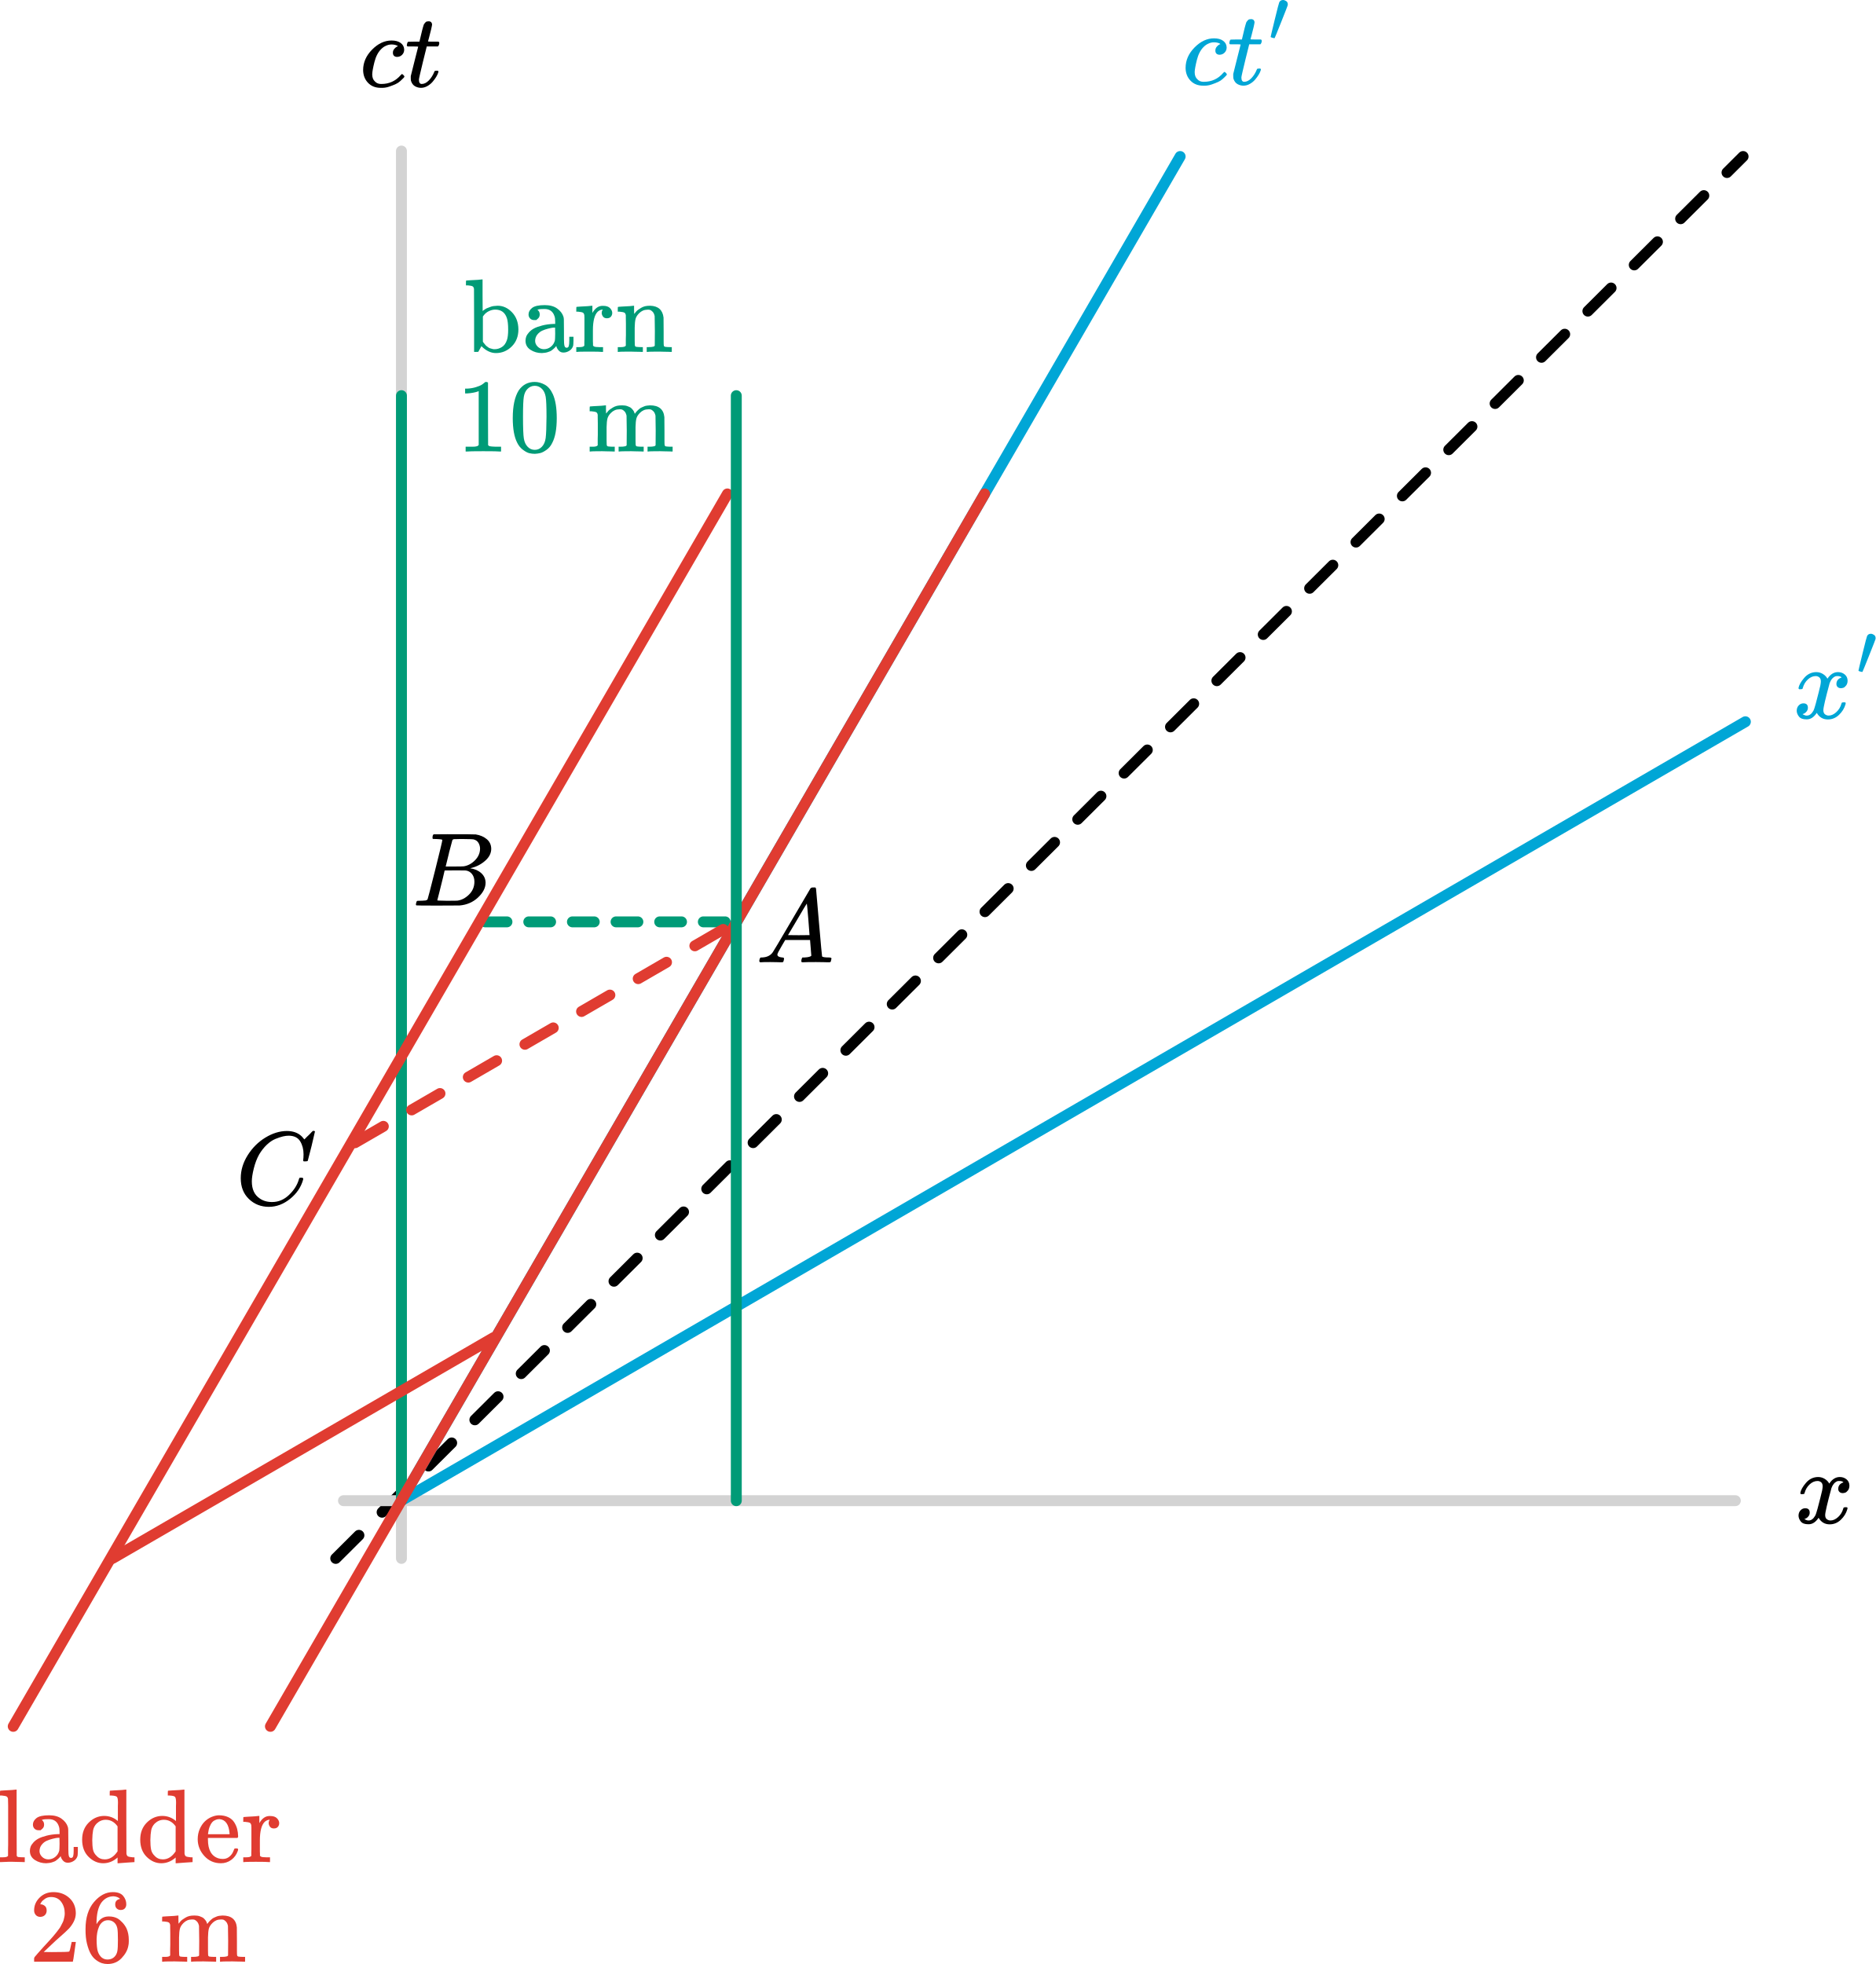
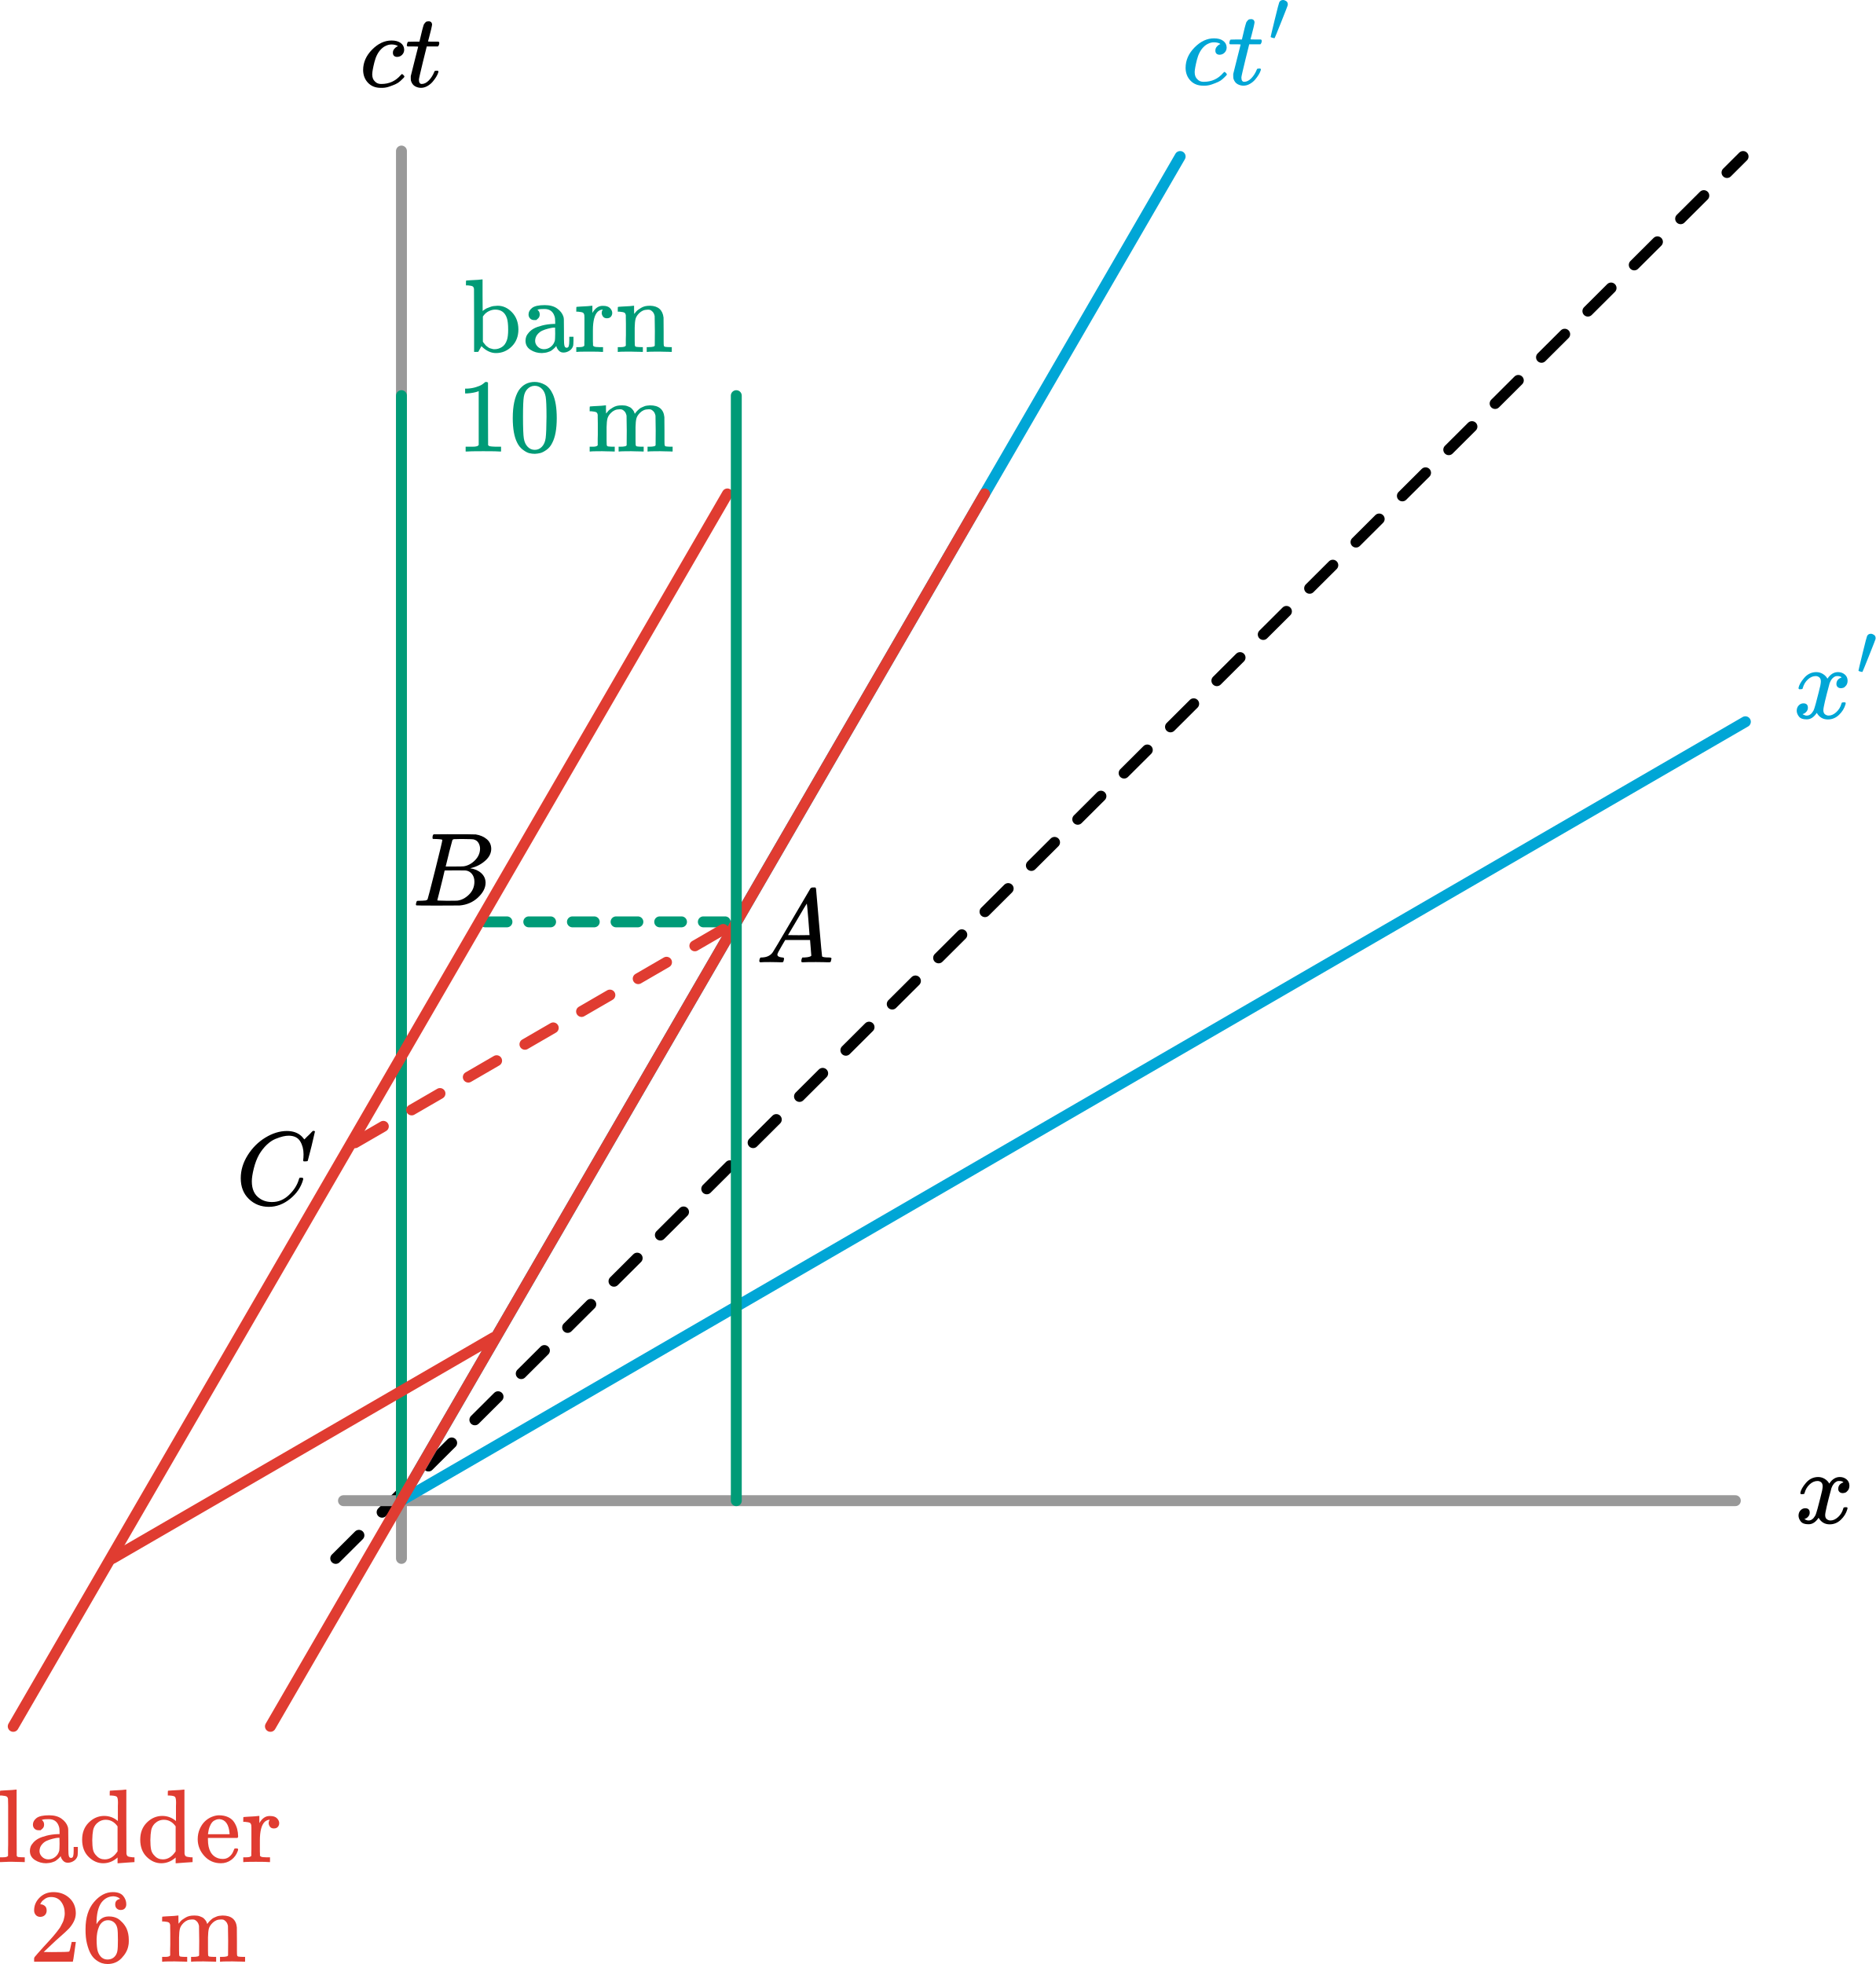
<svg xmlns="http://www.w3.org/2000/svg" xmlns:xlink="http://www.w3.org/1999/xlink" width="171.922mm" height="180.022mm" viewBox="0 0 171.922 180.022" version="1.1" id="svg1" xml:space="preserve">
  <defs id="defs1">
    <path id="MJX-74-TEX-I-1D450" d="m 34,159 q 0,109 86,196 86,87 186,87 56,0 88,-24 32,-24 33,-63 0,-29 -19,-49 -19,-20 -48,-21 -19,0 -30,10 -11,10 -11,30 0,20 11,34 11,14 22,21 11,7 14,6 h 1 q 0,2 -6,6 -6,4 -21,8 -15,4 -34,4 -30,0 -57,-14 -21,-9 -43,-31 -44,-44 -64,-124 -20,-80 -21,-116 0,-46 26,-69 22,-24 58,-24 h 4 q 112,0 185,85 9,10 12,10 4,0 13,-9 9,-9 10,-14 1,-5 -9,-15 Q 410,73 391,55 372,37 346,25 320,13 282,0 244,-13 202,-11 127,-11 81,37 35,85 34,159 Z" />
    <path id="MJX-74-TEX-I-1D461" d="m 26,385 q -7,7 -7,10 0,4 3,16 3,12 5,14 2,5 9,5 7,0 51,1 h 53 l 19,80 q 3,11 7,29 4,18 7,26 3,8 6,20 3,12 8,17 5,5 10,12 5,7 14,9 9,2 18,2 18,-1 25,-11 7,-10 7,-19 0,-7 -9,-47 -9,-40 -20,-79 l -10,-37 q 0,-2 50,-2 h 51 q 7,-7 7,-11 0,-22 -13,-35 H 210 L 174,240 Q 135,80 135,68 q 0,-42 27,-42 35,0 68,34 33,34 53,84 2,6 5,7 3,1 15,2 h 4 q 15,0 15,-8 0,-3 -3,-12 Q 314,117 301,95 288,73 267,48 246,23 216,6 186,-11 155,-11 125,-11 98,4 71,19 59,56 57,64 57,83 v 18 l 35,140 q 35,141 36,142 0,2 -51,2 z" />
    <path id="MJX-74-TEX-I-1D465" d="m 52,289 q 7,42 54,97 47,55 116,56 35,0 64,-18 29,-18 43,-45 42,63 101,63 37,0 64,-22 27,-22 28,-59 0,-29 -14,-47 -14,-18 -27,-22 -13,-4 -23,-4 -19,0 -31,11 -12,11 -12,29 0,46 50,63 -11,13 -40,13 -13,0 -19,-2 -38,-16 -56,-66 -60,-221 -60,-258 0,-28 16,-40 16,-12 35,-12 37,0 73,33 36,33 49,81 3,10 6,11 3,1 16,2 h 4 q 15,0 15,-8 0,-1 -2,-11 Q 486,77 440,33 394,-11 333,-11 263,-11 227,52 186,-10 133,-10 h -6 q -49,0 -70,26 -21,26 -22,55 0,32 19,52 19,20 45,20 43,0 43,-42 Q 142,81 130,66 118,51 107,46 96,41 94,41 l -3,-1 q 0,-1 6,-4 6,-3 16,-7 10,-4 19,-3 36,0 62,45 9,16 23,68 14,52 28,108 14,56 16,66 5,27 5,39 0,28 -15,40 -15,12 -34,12 -40,0 -75,-32 -35,-32 -49,-82 -2,-9 -5,-10 -3,-1 -16,-2 H 58 q -6,6 -6,11 z" />
    <path id="MJX-26-TEX-I-1D450" d="m 34,159 q 0,109 86,196 86,87 186,87 56,0 88,-24 32,-24 33,-63 0,-29 -19,-49 -19,-20 -48,-21 -19,0 -30,10 -11,10 -11,30 0,20 11,34 11,14 22,21 11,7 14,6 h 1 q 0,2 -6,6 -6,4 -21,8 -15,4 -34,4 -30,0 -57,-14 -21,-9 -43,-31 -44,-44 -64,-124 -20,-80 -21,-116 0,-46 26,-69 22,-24 58,-24 h 4 q 112,0 185,85 9,10 12,10 4,0 13,-9 9,-9 10,-14 1,-5 -9,-15 Q 410,73 391,55 372,37 346,25 320,13 282,0 244,-13 202,-11 127,-11 81,37 35,85 34,159 Z" />
    <path id="MJX-26-TEX-I-1D461" d="m 26,385 q -7,7 -7,10 0,4 3,16 3,12 5,14 2,5 9,5 7,0 51,1 h 53 l 19,80 q 3,11 7,29 4,18 7,26 3,8 6,20 3,12 8,17 5,5 10,12 5,7 14,9 9,2 18,2 18,-1 25,-11 7,-10 7,-19 0,-7 -9,-47 -9,-40 -20,-79 l -10,-37 q 0,-2 50,-2 h 51 q 7,-7 7,-11 0,-22 -13,-35 H 210 L 174,240 Q 135,80 135,68 q 0,-42 27,-42 35,0 68,34 33,34 53,84 2,6 5,7 3,1 15,2 h 4 q 15,0 15,-8 0,-3 -3,-12 Q 314,117 301,95 288,73 267,48 246,23 216,6 186,-11 155,-11 125,-11 98,4 71,19 59,56 57,64 57,83 v 18 l 35,140 q 35,141 36,142 0,2 -51,2 z" />
    <path id="MJX-26-TEX-V-2032" d="m 79,43 q -6,0 -27,6 -21,6 -22,12 0,7 55,232 55,225 61,235 15,32 52,32 20,0 42,-15 22,-15 22,-44 0,-5 -2,-15 -1,-7 -87,-223 Q 87,47 84,45 81,43 79,43 Z" />
    <path id="MJX-26-TEX-I-1D465" d="m 52,289 q 7,42 54,97 47,55 116,56 35,0 64,-18 29,-18 43,-45 42,63 101,63 37,0 64,-22 27,-22 28,-59 0,-29 -14,-47 -14,-18 -27,-22 -13,-4 -23,-4 -19,0 -31,11 -12,11 -12,29 0,46 50,63 -11,13 -40,13 -13,0 -19,-2 -38,-16 -56,-66 -60,-221 -60,-258 0,-28 16,-40 16,-12 35,-12 37,0 73,33 36,33 49,81 3,10 6,11 3,1 16,2 h 4 q 15,0 15,-8 0,-1 -2,-11 Q 486,77 440,33 394,-11 333,-11 263,-11 227,52 186,-10 133,-10 h -6 q -49,0 -70,26 -21,26 -22,55 0,32 19,52 19,20 45,20 43,0 43,-42 Q 142,81 130,66 118,51 107,46 96,41 94,41 l -3,-1 q 0,-1 6,-4 6,-3 16,-7 10,-4 19,-3 36,0 62,45 9,16 23,68 14,52 28,108 14,56 16,66 5,27 5,39 0,28 -15,40 -15,12 -34,12 -40,0 -75,-32 -35,-32 -49,-82 -2,-9 -5,-10 -3,-1 -16,-2 H 58 q -6,6 -6,11 z" />
    <path id="MJX-33-TEX-N-62" d="m 307,-11 q -73,0 -139,66 L 158,37 q -2,-3 -5,-9 -3,-6 -6,-11 -3,-5 -4,-7 L 138,1 118,0 H 98 v 298 q 0,301 -1,305 -3,19 -14,25 -11,6 -45,9 H 20 v 23 q 0,23 2,23 l 10,1 q 10,1 29,2 19,1 37,2 17,1 37,2 20,1 30,3 10,2 11,1 h 3 V 543 q 0,-152 1,-152 l 3,3 q 3,3 9,7 6,4 15,10 9,6 21,10 12,4 26,10 14,6 32,8 18,2 37,3 78,0 138,-63 60,-63 61,-163 Q 522,115 458,52 394,-11 307,-11 Z M 182,98 q 0,-1 5,-8 5,-7 9,-11 4,-4 10,-12 6,-8 12,-12 6,-4 15,-11 9,-7 17,-9 8,-2 21,-6 13,-4 24,-3 35,0 68,20 33,20 49,67 12,35 12,99 0,75 -12,111 -27,82 -112,82 -30,0 -61,-15 -31,-15 -51,-43 l -6,-8 z" />
    <path id="MJX-33-TEX-N-61" d="m 137,305 q 0,0 -22,0 -22,0 -37,15 -15,15 -15,39 0,35 34,62 34,27 121,27 73,0 118,-32 45,-32 60,-76 5,-14 5,-31 0,-17 1,-115 v -70 q 0,-48 5,-66 5,-18 21,-18 15,0 20,16 5,16 5,53 v 36 h 40 V 106 Q 492,66 490,59 481,29 455,12 429,-5 400,-6 371,-7 353,12 335,31 329,54 v 4 l -2,-3 q -2,-3 -5,-6 -3,-3 -8,-9 -5,-6 -12,-11 -7,-5 -15,-12 -8,-7 -18,-11 -10,-4 -22,-8 -12,-4 -26,-6 -14,-2 -31,-3 -60,0 -108,31 -48,31 -48,87 0,21 7,40 7,19 27,41 20,22 48,37 28,15 78,28 50,13 110,15 h 14 v 22 q 0,34 -6,50 -22,71 -97,71 -18,0 -34,-1 -16,-1 -25,-4 -9,-3 -8,-3 22,-15 22,-44 0,-25 -16,-39 z M 126,106 q 0,-31 24,-55 24,-24 59,-25 38,0 67,23 29,23 39,60 2,7 3,66 0,58 -1,58 -8,0 -21,-1 -13,-1 -45,-9 -32,-8 -58,-20 -26,-12 -46,-37 -20,-25 -21,-60 z" />
    <path id="MJX-33-TEX-N-72" d="m 36,46 h 14 q 39,0 47,14 v 8 q 0,9 0,23 0,14 1,31 1,17 0,39 -1,22 0,42 0,31 0,66 0,35 0,59 l -1,23 q -3,19 -14,25 -11,6 -45,9 H 20 v 23 q 0,23 2,23 l 10,1 q 10,1 28,2 18,1 36,2 16,1 35,2 19,1 29,3 10,2 11,1 h 3 v -69 q 39,68 97,68 h 6 q 45,0 66,-22 21,-22 21,-46 0,-21 -13,-36 -13,-15 -38,-15 -25,0 -37,16 -12,16 -13,34 0,9 2,16 2,7 5,12 3,5 3,5 -2,2 -23,-4 -16,-8 -24,-15 -47,-45 -47,-179 v -53 q 0,-13 0,-27 0,-14 0,-26 0,-12 1,-20 1,-8 0,-15 v -5 q 1,-2 3,-4 2,-2 5,-3 3,-1 5,-3 2,-2 7,-2 5,0 7,-1 2,-1 9,-1 7,0 9,0 2,0 10,-1 8,-1 10,0 h 31 V 0 h -9 Q 249,3 140,3 37,3 28,0 h -8 v 46 z" />
    <path id="MJX-33-TEX-N-6E" d="m 41,46 h 14 q 39,0 47,14 v 8 q 0,9 0,23 0,14 0,31 0,17 1,39 1,22 0,42 0,31 0,66 0,35 -1,59 v 23 q -3,19 -14,25 -11,6 -45,9 H 25 v 23 q 0,23 2,23 l 10,1 q 10,1 28,2 18,1 37,2 17,1 36,2 19,1 29,3 10,2 11,1 h 3 v -40 q 0,-38 1,-38 1,0 5,5 4,5 12,15 8,10 19,18 11,8 29,19 18,11 38,16 20,5 51,5 114,-4 127,-113 1,-7 1,-139 v -86 q 0,-38 2,-45 2,-7 11,-10 21,-3 49,-3 h 16 V 0 h -8 L 510,1 Q 487,2 460,2 433,2 422,3 319,3 310,0 h -8 v 46 h 16 q 61,0 61,16 1,2 1,138 -1,135 -2,143 -6,28 -20,42 -14,14 -24,17 -10,3 -26,2 -45,0 -79,-34 -27,-27 -34,-55 -7,-28 -8,-83 v -64 -60 q 0,-30 1,-40 1,-10 3,-13 2,-3 9,-6 21,-3 49,-3 h 16 V 0 h -8 L 234,1 Q 210,2 183,2 156,2 145,3 42,3 33,0 h -8 v 46 z" />
    <path id="MJX-33-TEX-N-31" d="m 213,578 -13,-5 q -14,-5 -40,-10 -26,-5 -58,-7 H 83 v 46 h 19 q 47,2 87,15 40,13 56,24 16,11 28,22 2,3 12,3 9,0 17,-6 V 361 l 1,-300 q 7,-7 12,-9 5,-2 24,-4 19,-2 62,-2 h 26 V 0 H 416 Q 395,3 257,3 121,3 100,0 H 88 v 46 h 26 q 22,0 38,0 16,0 25,1 9,1 16,3 7,2 8,2 1,0 6,5 5,5 6,4 z" />
    <path id="MJX-33-TEX-N-30" d="m 96,585 q 56,81 153,81 48,0 96,-26 48,-26 78,-92 37,-83 37,-228 0,-155 -43,-237 -20,-42 -55,-67 -35,-25 -61,-31 -26,-6 -51,-7 -26,0 -52,6 -26,6 -61,32 -35,26 -55,67 -43,82 -43,237 0,174 57,265 z m 225,12 q -30,32 -71,32 -42,0 -72,-32 -25,-26 -33,-72 -8,-46 -8,-192 0,-158 8,-208 8,-50 36,-79 28,-30 69,-30 40,0 68,30 29,30 36,84 7,54 8,203 0,145 -8,191 -8,46 -33,73 z" />
    <path id="MJX-33-TEX-N-6D" d="m 41,46 h 14 q 39,0 47,14 v 8 q 0,9 0,23 0,14 0,31 0,17 1,39 1,22 0,42 0,31 0,66 0,35 -1,59 v 23 q -3,19 -14,25 -11,6 -45,9 H 25 v 23 q 0,23 2,23 l 10,1 q 10,1 28,2 18,1 37,2 17,1 36,2 19,1 29,3 10,2 11,1 h 3 v -40 q 0,-38 1,-38 1,0 5,5 4,5 12,15 8,10 19,18 11,8 29,19 18,11 38,16 20,5 51,5 15,0 28,-2 13,-2 23,-6 10,-4 19,-8 9,-4 15,-9 6,-5 11,-11 5,-6 9,-11 4,-5 7,-11 3,-6 4,-10 1,-4 3,-8 l 2,-5 3,4 q 3,4 6,8 3,4 9,11 6,7 13,13 7,6 15,13 8,7 20,12 12,5 23,10 11,5 26,7 15,2 31,3 126,0 137,-113 1,-7 1,-139 v -86 q 0,-38 2,-45 2,-7 11,-10 21,-3 49,-3 h 16 V 0 h -8 L 788,1 Q 764,2 737,2 710,2 699,3 596,3 587,0 h -8 v 46 h 16 q 61,0 61,16 1,2 1,138 -1,135 -2,143 -6,28 -20,42 -14,14 -24,17 -10,3 -26,2 -45,0 -79,-34 -27,-27 -34,-55 -7,-28 -8,-83 v -64 -60 q 0,-30 1,-40 1,-10 3,-13 2,-3 9,-6 21,-3 49,-3 h 16 V 0 h -8 L 510,1 Q 487,2 460,2 433,2 422,3 319,3 310,0 h -8 v 46 h 16 q 61,0 61,16 1,2 1,138 -1,135 -2,143 -6,28 -20,42 -14,14 -24,17 -10,3 -26,2 -45,0 -79,-34 -27,-27 -34,-55 -7,-28 -8,-83 v -64 -60 q 0,-30 1,-40 1,-10 3,-13 2,-3 9,-6 21,-3 49,-3 h 16 V 0 h -8 L 234,1 Q 210,2 183,2 156,2 145,3 42,3 33,0 h -8 v 46 z" />
    <path id="MJX-35-TEX-N-6C" d="m 42,46 h 14 q 39,0 47,14 v 8 q 0,9 0,23 0,14 0,33 0,19 1,43 1,24 0,50 -1,26 0,55 1,29 0,57 0,37 0,78 0,41 0,75 0,34 0,60 0,26 -1,44 -1,18 0,17 -3,19 -14,25 -11,6 -45,9 H 26 v 23 q 0,23 2,23 l 10,1 q 10,1 29,2 19,1 37,2 17,1 37,2 20,1 30,3 10,2 11,1 h 3 V 379 q 0,-317 1,-319 4,-8 12,-11 21,-3 49,-3 h 16 V 0 h -8 L 232,1 Q 209,2 183,2 157,2 145,3 133,4 107,3 81,2 57,1 L 34,0 h -8 v 46 z" />
    <path id="MJX-35-TEX-N-61" d="m 137,305 q 0,0 -22,0 -22,0 -37,15 -15,15 -15,39 0,35 34,62 34,27 121,27 73,0 118,-32 45,-32 60,-76 5,-14 5,-31 0,-17 1,-115 v -70 q 0,-48 5,-66 5,-18 21,-18 15,0 20,16 5,16 5,53 v 36 h 40 V 106 Q 492,66 490,59 481,29 455,12 429,-5 400,-6 371,-7 353,12 335,31 329,54 v 4 l -2,-3 q -2,-3 -5,-6 -3,-3 -8,-9 -5,-6 -12,-11 -7,-5 -15,-12 -8,-7 -18,-11 -10,-4 -22,-8 -12,-4 -26,-6 -14,-2 -31,-3 -60,0 -108,31 -48,31 -48,87 0,21 7,40 7,19 27,41 20,22 48,37 28,15 78,28 50,13 110,15 h 14 v 22 q 0,34 -6,50 -22,71 -97,71 -18,0 -34,-1 -16,-1 -25,-4 -9,-3 -8,-3 22,-15 22,-44 0,-25 -16,-39 z M 126,106 q 0,-31 24,-55 24,-24 59,-25 38,0 67,23 29,23 39,60 2,7 3,66 0,58 -1,58 -8,0 -21,-1 -13,-1 -45,-9 -32,-8 -58,-20 -26,-12 -46,-37 -20,-25 -21,-60 z" />
    <path id="MJX-35-TEX-N-64" d="m 376,495 q 0,16 0,40 0,24 1,33 0,45 -10,56 -10,11 -51,13 h -18 v 23 q 0,23 2,23 l 10,1 q 10,1 29,2 19,1 37,2 17,1 37,2 20,1 30,3 10,2 11,1 h 3 V 390 q 0,-306 1,-309 3,-20 14,-26 11,-6 45,-9 h 18 V 0 q -2,0 -76,-5 -74,-5 -79,-6 h -7 v 55 l -8,-7 q -58,-48 -130,-48 -77,0 -139,61 -62,61 -62,165 0,100 63,163 63,63 147,64 75,0 132,-49 z m -3,-153 q -45,63 -113,63 -49,0 -87,-36 -27,-28 -34,-64 -7,-36 -8,-94 0,-56 7,-91 7,-35 35,-61 30,-33 78,-33 71,0 122,77 z" />
    <path id="MJX-35-TEX-N-65" d="m 28,218 q 0,55 20,100 20,45 50,73 30,28 65,42 35,14 66,15 53,0 91,-18 38,-18 58,-50 20,-32 28,-64 8,-32 9,-71 0,-7 -7,-14 H 126 v -15 q 0,-148 100,-180 20,-6 44,-6 42,0 72,32 17,17 27,42 l 10,24 q 3,3 16,3 h 3 q 17,0 17,-10 0,-4 -3,-13 Q 393,53 349,21 305,-11 250,-11 155,-11 92,58 29,127 28,218 Z m 305,57 q -11,128 -95,136 h -2 q -8,0 -16,-1 -8,-1 -25,-8 -17,-7 -29,-21 -12,-14 -23,-41 -11,-27 -16,-66 v -7 h 206 z" />
    <path id="MJX-35-TEX-N-72" d="m 36,46 h 14 q 39,0 47,14 v 8 q 0,9 0,23 0,14 1,31 1,17 0,39 -1,22 0,42 0,31 0,66 0,35 0,59 l -1,23 q -3,19 -14,25 -11,6 -45,9 H 20 v 23 q 0,23 2,23 l 10,1 q 10,1 28,2 18,1 36,2 16,1 35,2 19,1 29,3 10,2 11,1 h 3 v -69 q 39,68 97,68 h 6 q 45,0 66,-22 21,-22 21,-46 0,-21 -13,-36 -13,-15 -38,-15 -25,0 -37,16 -12,16 -13,34 0,9 2,16 2,7 5,12 3,5 3,5 -2,2 -23,-4 -16,-8 -24,-15 -47,-45 -47,-179 v -53 q 0,-13 0,-27 0,-14 0,-26 0,-12 1,-20 1,-8 0,-15 v -5 q 1,-2 3,-4 2,-2 5,-3 3,-1 5,-3 2,-2 7,-2 5,0 7,-1 2,-1 9,-1 7,0 9,0 2,0 10,-1 8,-1 10,0 h 31 V 0 h -9 Q 249,3 140,3 37,3 28,0 h -8 v 46 z" />
    <path id="MJX-35-TEX-N-32" d="m 109,429 q -27,0 -43,18 -16,18 -16,44 0,71 53,123 53,52 132,52 91,0 152,-56 61,-56 62,-145 0,-43 -20,-82 -20,-39 -48,-68 -28,-29 -80,-74 -36,-31 -100,-92 l -59,-56 76,-1 q 157,0 167,5 7,2 24,89 v 3 h 40 v -3 Q 448,183 436,95 424,7 421,3 V 0 H 50 v 19 12 q 0,7 6,15 6,8 30,35 29,32 50,56 9,10 34,37 25,27 34,37 9,10 29,33 20,23 28,34 8,11 23,30 15,19 21,32 6,13 15,29 9,16 13,32 4,16 7,30 3,14 3,33 0,63 -34,109 -34,46 -97,46 -33,0 -58,-17 -25,-17 -35,-33 -10,-16 -10,-19 0,-1 5,-1 18,0 37,-14 19,-14 19,-46 0,-25 -16,-42 -16,-17 -45,-18 z" />
    <path id="MJX-35-TEX-N-36" d="m 42,313 q 0,163 81,258 81,95 180,95 69,0 99,-36 30,-36 30,-80 0,-25 -14,-40 -14,-15 -39,-15 -23,0 -38,14 -15,14 -15,39 0,44 47,53 -22,22 -62,25 -71,0 -117,-60 -47,-66 -47,-202 l 1,-4 q 5,6 8,13 41,60 107,60 h 4 q 46,0 81,-19 24,-14 48,-40 24,-26 39,-57 21,-49 21,-107 v -18 q 0,-23 -5,-43 -11,-59 -64,-115 -53,-56 -134,-56 -28,0 -54,8 -26,8 -56,30 -30,22 -51,59 -21,37 -36,97 -15,60 -14,141 z m 215,84 q -30,0 -52,-17 -22,-17 -34,-45 -12,-28 -17,-57 -5,-29 -6,-62 0,-83 12,-119 12,-36 38,-58 24,-18 53,-18 51,0 78,38 13,18 18,45 5,27 5,105 0,80 -5,107 -5,27 -18,45 -27,36 -72,36 z" />
    <path id="MJX-35-TEX-N-6D" d="m 41,46 h 14 q 39,0 47,14 v 8 q 0,9 0,23 0,14 0,31 0,17 1,39 1,22 0,42 0,31 0,66 0,35 -1,59 v 23 q -3,19 -14,25 -11,6 -45,9 H 25 v 23 q 0,23 2,23 l 10,1 q 10,1 28,2 18,1 37,2 17,1 36,2 19,1 29,3 10,2 11,1 h 3 v -40 q 0,-38 1,-38 1,0 5,5 4,5 12,15 8,10 19,18 11,8 29,19 18,11 38,16 20,5 51,5 15,0 28,-2 13,-2 23,-6 10,-4 19,-8 9,-4 15,-9 6,-5 11,-11 5,-6 9,-11 4,-5 7,-11 3,-6 4,-10 1,-4 3,-8 l 2,-5 3,4 q 3,4 6,8 3,4 9,11 6,7 13,13 7,6 15,13 8,7 20,12 12,5 23,10 11,5 26,7 15,2 31,3 126,0 137,-113 1,-7 1,-139 v -86 q 0,-38 2,-45 2,-7 11,-10 21,-3 49,-3 h 16 V 0 h -8 L 788,1 Q 764,2 737,2 710,2 699,3 596,3 587,0 h -8 v 46 h 16 q 61,0 61,16 1,2 1,138 -1,135 -2,143 -6,28 -20,42 -14,14 -24,17 -10,3 -26,2 -45,0 -79,-34 -27,-27 -34,-55 -7,-28 -8,-83 v -64 -60 q 0,-30 1,-40 1,-10 3,-13 2,-3 9,-6 21,-3 49,-3 h 16 V 0 h -8 L 510,1 Q 487,2 460,2 433,2 422,3 319,3 310,0 h -8 v 46 h 16 q 61,0 61,16 1,2 1,138 -1,135 -2,143 -6,28 -20,42 -14,14 -24,17 -10,3 -26,2 -45,0 -79,-34 -27,-27 -34,-55 -7,-28 -8,-83 v -64 -60 q 0,-30 1,-40 1,-10 3,-13 2,-3 9,-6 21,-3 49,-3 h 16 V 0 h -8 L 234,1 Q 210,2 183,2 156,2 145,3 42,3 33,0 h -8 v 46 z" />
    <path id="MJX-6-TEX-I-1D434" d="m 208,74 q 0,-24 46,-28 18,0 18,-11 0,-1 -2,-13 Q 267,8 264,4 261,0 251,0 249,0 239,0 229,0 205,1 181,2 141,2 70,2 50,0 h -8 q -7,7 -7,11 2,27 13,35 h 14 q 70,3 102,50 6,6 181,305 175,299 178,303 7,12 24,12 h 8 17 q 6,-9 6,-10 l 28,-323 q 28,-323 30,-326 5,-11 65,-11 25,0 25,-10 0,-2 -3,-14 Q 720,7 718,4 716,1 704,0 701,0 690,0 679,0 651,1 623,2 578,2 484,2 455,0 h -12 q -6,6 -6,9 0,3 2,18 4,13 6,16 l 4,3 h 20 q 54,3 64,17 L 521,213 H 283 L 249,155 Q 208,86 208,74 Z m 308,186 q 0,11 -12,156 -12,145 -14,146 L 463,519 Q 447,492 400,412 l -90,-152 103,-1 q 103,0 103,1 z" />
    <path id="MJX-6-TEX-I-1D435" d="m 231,637 q -27,0 -32,1 -5,1 -5,11 0,27 11,33 1,1 130,1 259,0 273,-2 63,-10 105,-45 42,-35 43,-92 0,-64 -58,-115 -58,-51 -133,-69 l -10,-3 q 64,-9 105,-46 41,-37 42,-92 Q 702,146 630,78 558,10 453,1 446,0 242,0 42,0 39,2 q -4,3 -4,8 0,7 2,14 5,19 10,21 4,1 15,1 h 6 q 27,0 60,3 14,3 19,12 3,4 72,278 69,274 69,289 0,7 -57,9 z m 418,-93 q 0,30 -15,56 -15,26 -49,34 -7,2 -92,3 -20,0 -42,0 -22,0 -35,-1 h -13 q -15,-1 -19,-10 -2,-4 -32,-120 0,-3 -1,-6 L 320,374 h 81 q 81,0 93,2 60,10 107,58 47,48 48,110 z M 595,229 q 0,44 -23,73 -23,29 -60,34 -6,1 -83,1 -118,0 -119,-1 0,-2 -17,-73 -17,-71 -35,-141 L 240,52 q 0,-4 12,-4 12,0 81,-2 89,0 96,1 62,7 114,58 52,51 52,124 z" />
    <path id="MJX-6-TEX-I-1D436" d="m 50,252 q 0,115 67,221 67,106 169,168 102,62 204,63 90,0 143,-51 9,-10 15,-17 6,-7 8,-10 l 1,-3 q 3,0 27,26 7,6 15,14 8,8 16,16 8,8 10,11 l 15,15 h 6 q 14,0 14,-7 0,-4 -32,-137 -36,-139 -36,-140 -2,-5 -5,-6 -3,-1 -18,-2 h -16 q -6,6 -6,9 0,1 1,7 1,6 2,20 1,14 1,32 0,71 -32,124 -32,53 -109,54 -26,0 -56,-7 -30,-7 -72,-24 -42,-17 -83,-56 -41,-39 -73,-93 -32,-57 -51,-133 -19,-76 -19,-124 0,-114 76,-164 48,-34 118,-34 91,0 162,68 71,68 94,148 4,13 6,15 2,2 16,2 20,0 20,-9 0,-5 -1,-9 Q 618,132 523,55 428,-22 319,-22 206,-22 128,53 50,128 50,252 Z" />
  </defs>
  <g id="layer1" transform="translate(-848.737,-124.5335)">
    <path style="opacity:1;fill:#fee1d3;stroke:#009b77;stroke-width:1;stroke-linecap:round;stroke-dasharray:2, 2;stroke-dashoffset:0" d="m 893.206,209.032 h 23.512" id="path285" />
    <path style="fill:#fee1d3;stroke:#000000;stroke-width:1;stroke-linecap:round;stroke-dasharray:3, 3;stroke-dashoffset:0;stroke-opacity:1" d="m 879.511,267.379 129,-128.5" id="path242" />
    <g data-mml-node="mi" id="g250" style="fill:#000000;stroke:#000000;stroke-width:0" transform="matrix(0.00957689,0,0,-0.00957689,881.6962,132.4792)">
      <use data-c="1D450" xlink:href="#MJX-74-TEX-I-1D450" id="use249" style="stroke-width:0" />
    </g>
    <g data-mml-node="mi" id="g251" style="fill:#000000;stroke:#000000;stroke-width:0" transform="matrix(0.00957689,0,0,-0.00957689,885.843,132.4792)">
      <use data-c="1D461" xlink:href="#MJX-74-TEX-I-1D461" id="use250" style="stroke-width:0" />
    </g>
    <use data-c="1D465" xlink:href="#MJX-74-TEX-I-1D465" id="use251" style="fill:#000000;stroke:#000000;stroke-width:0" transform="matrix(0.00957689,0,0,-0.00957689,1013.258,264.1509)" />
    <g data-mml-node="mi" id="g252" style="fill:#00a6d6;stroke:#000000;stroke-width:0" transform="matrix(0.00957781,0,0,-0.00957781,957.0842,132.2811)">
      <use data-c="1D450" xlink:href="#MJX-26-TEX-I-1D450" id="use252" style="fill:#00a6d6;stroke-width:0" />
    </g>
    <g data-mml-node="msup" transform="matrix(0.00957781,0,0,-0.00957781,961.2314,132.2811)" id="g258" style="fill:#00a6d6;stroke:#000000;stroke-width:0">
      <g data-mml-node="mi" id="g253" style="fill:#00a6d6;stroke-width:0">
        <use data-c="1D461" xlink:href="#MJX-26-TEX-I-1D461" id="use253" style="fill:#00a6d6;stroke-width:0" />
      </g>
      <g data-mml-node="mo" transform="matrix(0.707,0,0,0.707,394,413)" id="g257" style="fill:#00a6d6;stroke-width:0">
        <use data-c="2032" xlink:href="#MJX-26-TEX-V-2032" id="use254" style="fill:#00a6d6;stroke-width:0" />
      </g>
    </g>
    <g data-mml-node="mi" id="g259" style="fill:#00a6d6;stroke:#000000;stroke-width:0" transform="matrix(0.00957781,0,0,-0.00957781,1013.091,190.373)">
      <use data-c="1D465" xlink:href="#MJX-26-TEX-I-1D465" id="use258" style="fill:#00a6d6;stroke-width:0" />
    </g>
    <g data-mml-node="mo" transform="matrix(0.00677151,0,0,-0.00677151,1018.885,186.4174)" id="g260" style="fill:#00a6d6;stroke:#000000;stroke-width:0">
      <use data-c="2032" xlink:href="#MJX-26-TEX-V-2032" id="use259" style="fill:#00a6d6;stroke-width:0" />
    </g>
-     <path style="fill:#f3c600;stroke:#d3d3d3;stroke-width:1;stroke-linecap:round" d="M 880.221,262.087 H 1007.802" id="path260" />
-     <path style="fill:#f3c600;stroke:#d3d3d3;stroke-width:1;stroke-linecap:round" d="M 885.535,267.379 V 138.379" id="path261" />
+     <path style="fill:#f3c600;stroke:#999999;stroke-width:1;stroke-linecap:round;stroke-opacity:1" d="M 880.221,262.087 H 1007.802" id="path260" />
+     <path style="fill:#f3c600;stroke:#999999;stroke-width:1;stroke-linecap:round;stroke-opacity:1" d="M 885.535,267.379 V 138.379" id="path261" />
    <path style="fill:#fee1d3;stroke:#00a6d6;stroke-width:1;stroke-linecap:round;stroke-dasharray:none;stroke-dashoffset:0;stroke-opacity:1" d="M 956.91,138.879 885.513,262.087" id="path262" />
    <path style="fill:#fee1d3;stroke:#00a6d6;stroke-width:1;stroke-linecap:round;stroke-dasharray:none;stroke-dashoffset:0;stroke-opacity:1" d="M 1008.721,190.69 885.513,262.087" id="path263" />
    <path style="fill:#00a6d6;stroke:#009b77;stroke-width:1;stroke-linecap:round;stroke-dasharray:none;stroke-dashoffset:0;stroke-opacity:1" d="M 885.535,262.087 V 160.8" id="path264" />
    <g id="g271" transform="translate(591.064,-52.91667)">
      <g id="g267" style="fill:#009b77">
        <use data-c="62" xlink:href="#MJX-33-TEX-N-62" id="use264" style="fill:#009b77;stroke:#000000;stroke-width:0" transform="matrix(0.0095775,0,0,-0.0095775,300.1914,209.7075)" />
        <use data-c="61" xlink:href="#MJX-33-TEX-N-61" transform="matrix(0.0095775,0,0,-0.0095775,305.5165,209.7075)" id="use265" style="fill:#009b77;stroke:#000000;stroke-width:0" />
        <use data-c="72" xlink:href="#MJX-33-TEX-N-72" transform="matrix(0.0095775,0,0,-0.0095775,310.3052,209.7075)" id="use266" style="fill:#009b77;stroke:#000000;stroke-width:0" />
        <use data-c="6E" xlink:href="#MJX-33-TEX-N-6E" transform="matrix(0.0095775,0,0,-0.0095775,314.0596,209.7075)" id="use267" style="fill:#009b77;stroke:#000000;stroke-width:0" />
      </g>
      <g id="g270" transform="translate(-22.26769,9.129801)" style="fill:#009b77">
        <use data-c="31" xlink:href="#MJX-33-TEX-N-31" transform="matrix(0.0095775,0,0,-0.0095775,321.779,209.7075)" id="use268" style="fill:#009b77;stroke:#000000;stroke-width:0" />
        <use data-c="30" xlink:href="#MJX-33-TEX-N-30" transform="matrix(0.0095775,0,0,-0.0095775,326.5678,209.7075)" id="use269" style="fill:#009b77;stroke:#000000;stroke-width:0" />
        <use data-c="6D" xlink:href="#MJX-33-TEX-N-6D" transform="matrix(0.0095775,0,0,-0.0095775,333.7509,209.7075)" id="use270" style="fill:#009b77;stroke:#000000;stroke-width:0" />
      </g>
    </g>
    <path style="fill:#fee1d3;stroke:#e03c31;stroke-width:1;stroke-linecap:round;stroke-dasharray:none;stroke-dashoffset:0;stroke-opacity:1" d="M 938.988,169.807 873.525,282.773" id="path271" />
    <path style="fill:#fee1d3;stroke:#e03c31;stroke-width:1;stroke-linecap:round;stroke-dasharray:none;stroke-dashoffset:0;stroke-opacity:1" d="M 915.412,169.807 849.95,282.773" id="path272" />
    <g id="g281" style="fill:#e03c31" transform="translate(380.2067,162.2363)">
      <g id="g277" style="fill:#e03c31">
        <use data-c="6C" xlink:href="#MJX-35-TEX-N-6C" id="use272" style="fill:#e03c31;stroke:#000000;stroke-width:0" transform="matrix(0.009578,0,0,-0.009578,468.2814,132.9786)" />
        <use data-c="61" xlink:href="#MJX-35-TEX-N-61" transform="matrix(0.009578,0,0,-0.009578,470.9441,132.9786)" id="use273" style="fill:#e03c31;stroke:#000000;stroke-width:0" />
        <use data-c="64" xlink:href="#MJX-35-TEX-N-64" transform="matrix(0.009578,0,0,-0.009578,475.7331,132.9786)" id="use274" style="fill:#e03c31;stroke:#000000;stroke-width:0" />
        <use data-c="64" xlink:href="#MJX-35-TEX-N-64" transform="matrix(0.009578,0,0,-0.009578,481.0585,132.9786)" id="use275" style="fill:#e03c31;stroke:#000000;stroke-width:0" />
        <use data-c="65" xlink:href="#MJX-35-TEX-N-65" transform="matrix(0.009578,0,0,-0.009578,486.3839,132.9786)" id="use276" style="fill:#e03c31;stroke:#000000;stroke-width:0" />
        <use data-c="72" xlink:href="#MJX-35-TEX-N-72" transform="matrix(0.009578,0,0,-0.009578,490.6365,132.9786)" id="use277" style="fill:#e03c31;stroke:#000000;stroke-width:0" />
      </g>
      <g id="g280" transform="translate(-25.60679,9.13014)" style="fill:#e03c31">
        <use data-c="32" xlink:href="#MJX-35-TEX-N-32" transform="matrix(0.009578,0,0,-0.009578,496.7856,132.9786)" id="use278" style="fill:#e03c31;stroke:#000000;stroke-width:0" />
        <use data-c="36" xlink:href="#MJX-35-TEX-N-36" transform="matrix(0.009578,0,0,-0.009578,501.5746,132.9786)" id="use279" style="fill:#e03c31;stroke:#000000;stroke-width:0" />
        <use data-c="6D" xlink:href="#MJX-35-TEX-N-6D" transform="matrix(0.009578,0,0,-0.009578,508.7581,132.9786)" id="use280" style="fill:#e03c31;stroke:#000000;stroke-width:0" />
      </g>
    </g>
    <path style="fill:#e03c31;stroke:#e03c31;stroke-width:1;stroke-linecap:round;stroke-dasharray:none;stroke-dashoffset:0;stroke-opacity:1" d="m 859.054,267.379 34.939,-20.246" id="path281" />
    <path style="fill:#00a6d6;stroke:#009b77;stroke-width:1;stroke-linecap:round;stroke-dasharray:none;stroke-dashoffset:0;stroke-opacity:1" d="M 916.227,262.087 V 160.8" id="path282" />
    <path style="fill:#e03c31;stroke:#e03c31;stroke-width:1;stroke-linecap:round;stroke-dasharray:3, 3;stroke-dashoffset:0;stroke-opacity:1" d="m 881.279,229.279 34.939,-20.246" id="path283" />
    <g data-mml-node="mi" id="g283" style="fill:#000000;stroke:#000000;stroke-width:0" transform="matrix(0.00957654,0,0,-0.00957654,917.9994,212.7365)">
      <use data-c="1D434" xlink:href="#MJX-6-TEX-I-1D434" id="use283" style="stroke-width:0" />
    </g>
    <g data-mml-node="mi" transform="matrix(0.00957654,0,0,-0.00957654,870.3261,234.9427)" id="g284" style="fill:#000000;stroke:#000000;stroke-width:0">
      <use data-c="1D436" xlink:href="#MJX-6-TEX-I-1D436" id="use284" style="stroke-width:0" />
    </g>
    <g data-mml-node="mi" transform="matrix(0.00957654,0,0,-0.00957654,886.5245,207.5402)" id="g2-52" style="fill:#000000;stroke:#000000;stroke-width:0">
      <use data-c="1D435" xlink:href="#MJX-6-TEX-I-1D435" id="use2-76" style="stroke-width:0" />
    </g>
  </g>
</svg>
